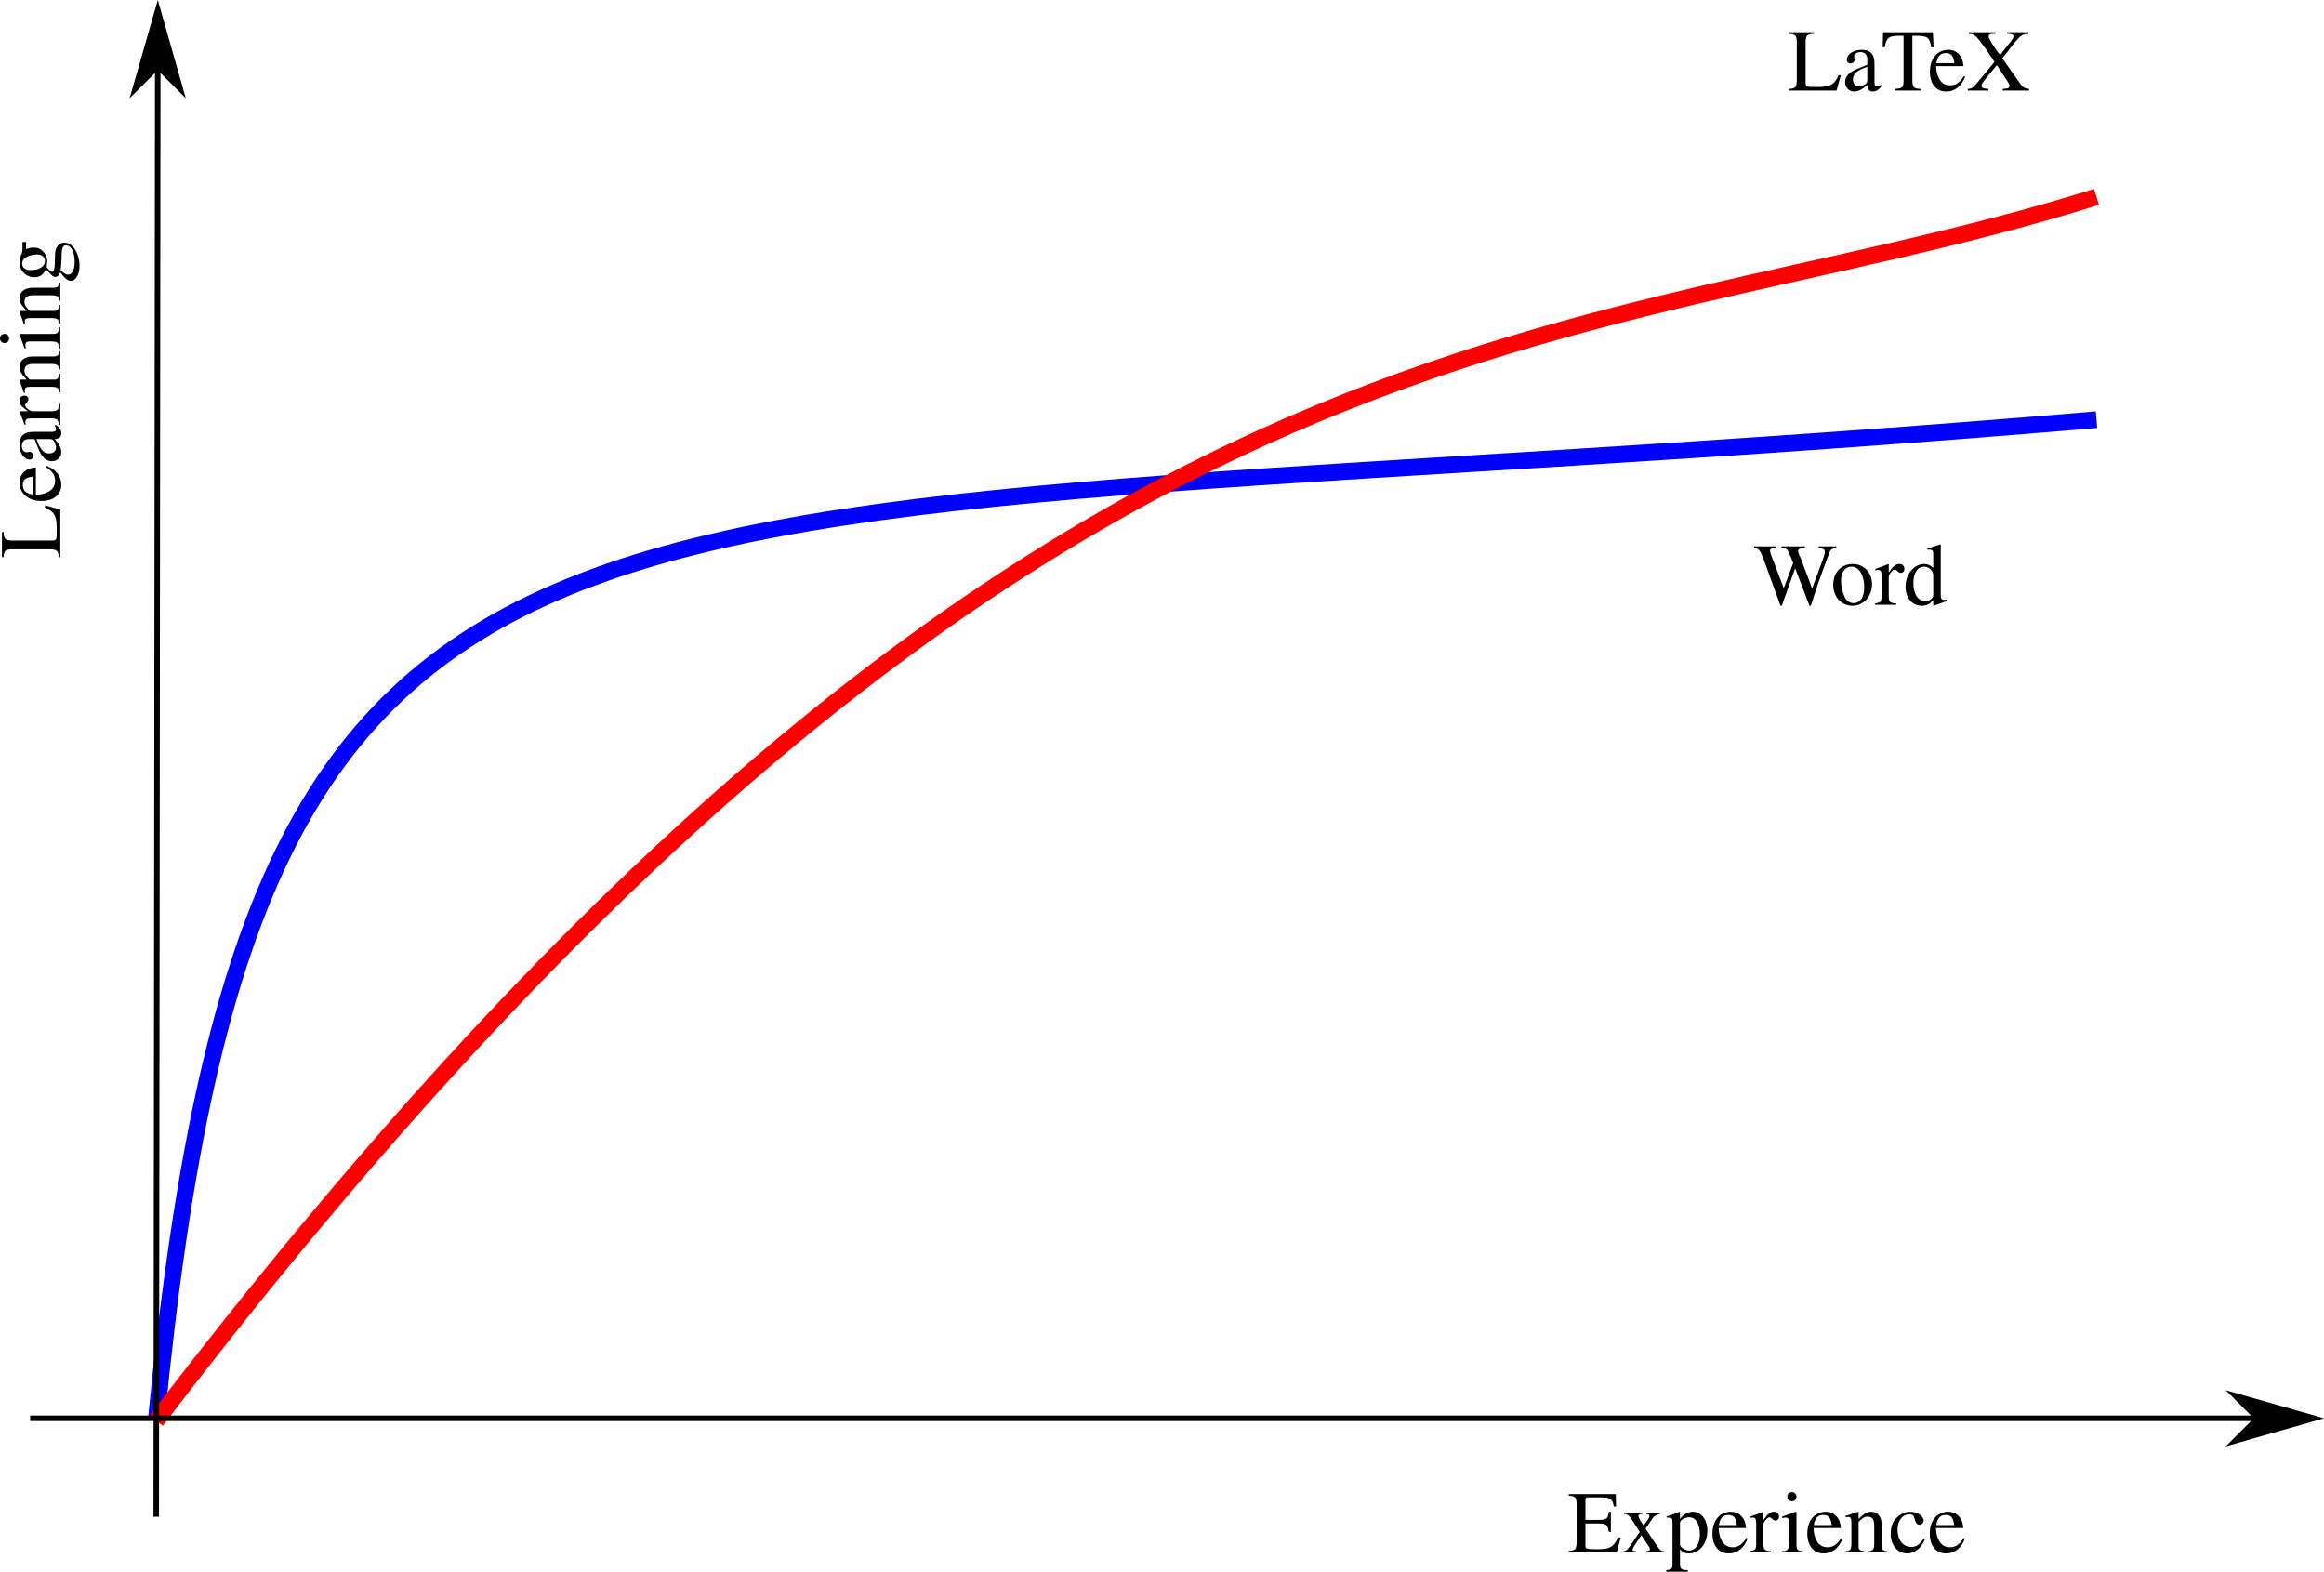
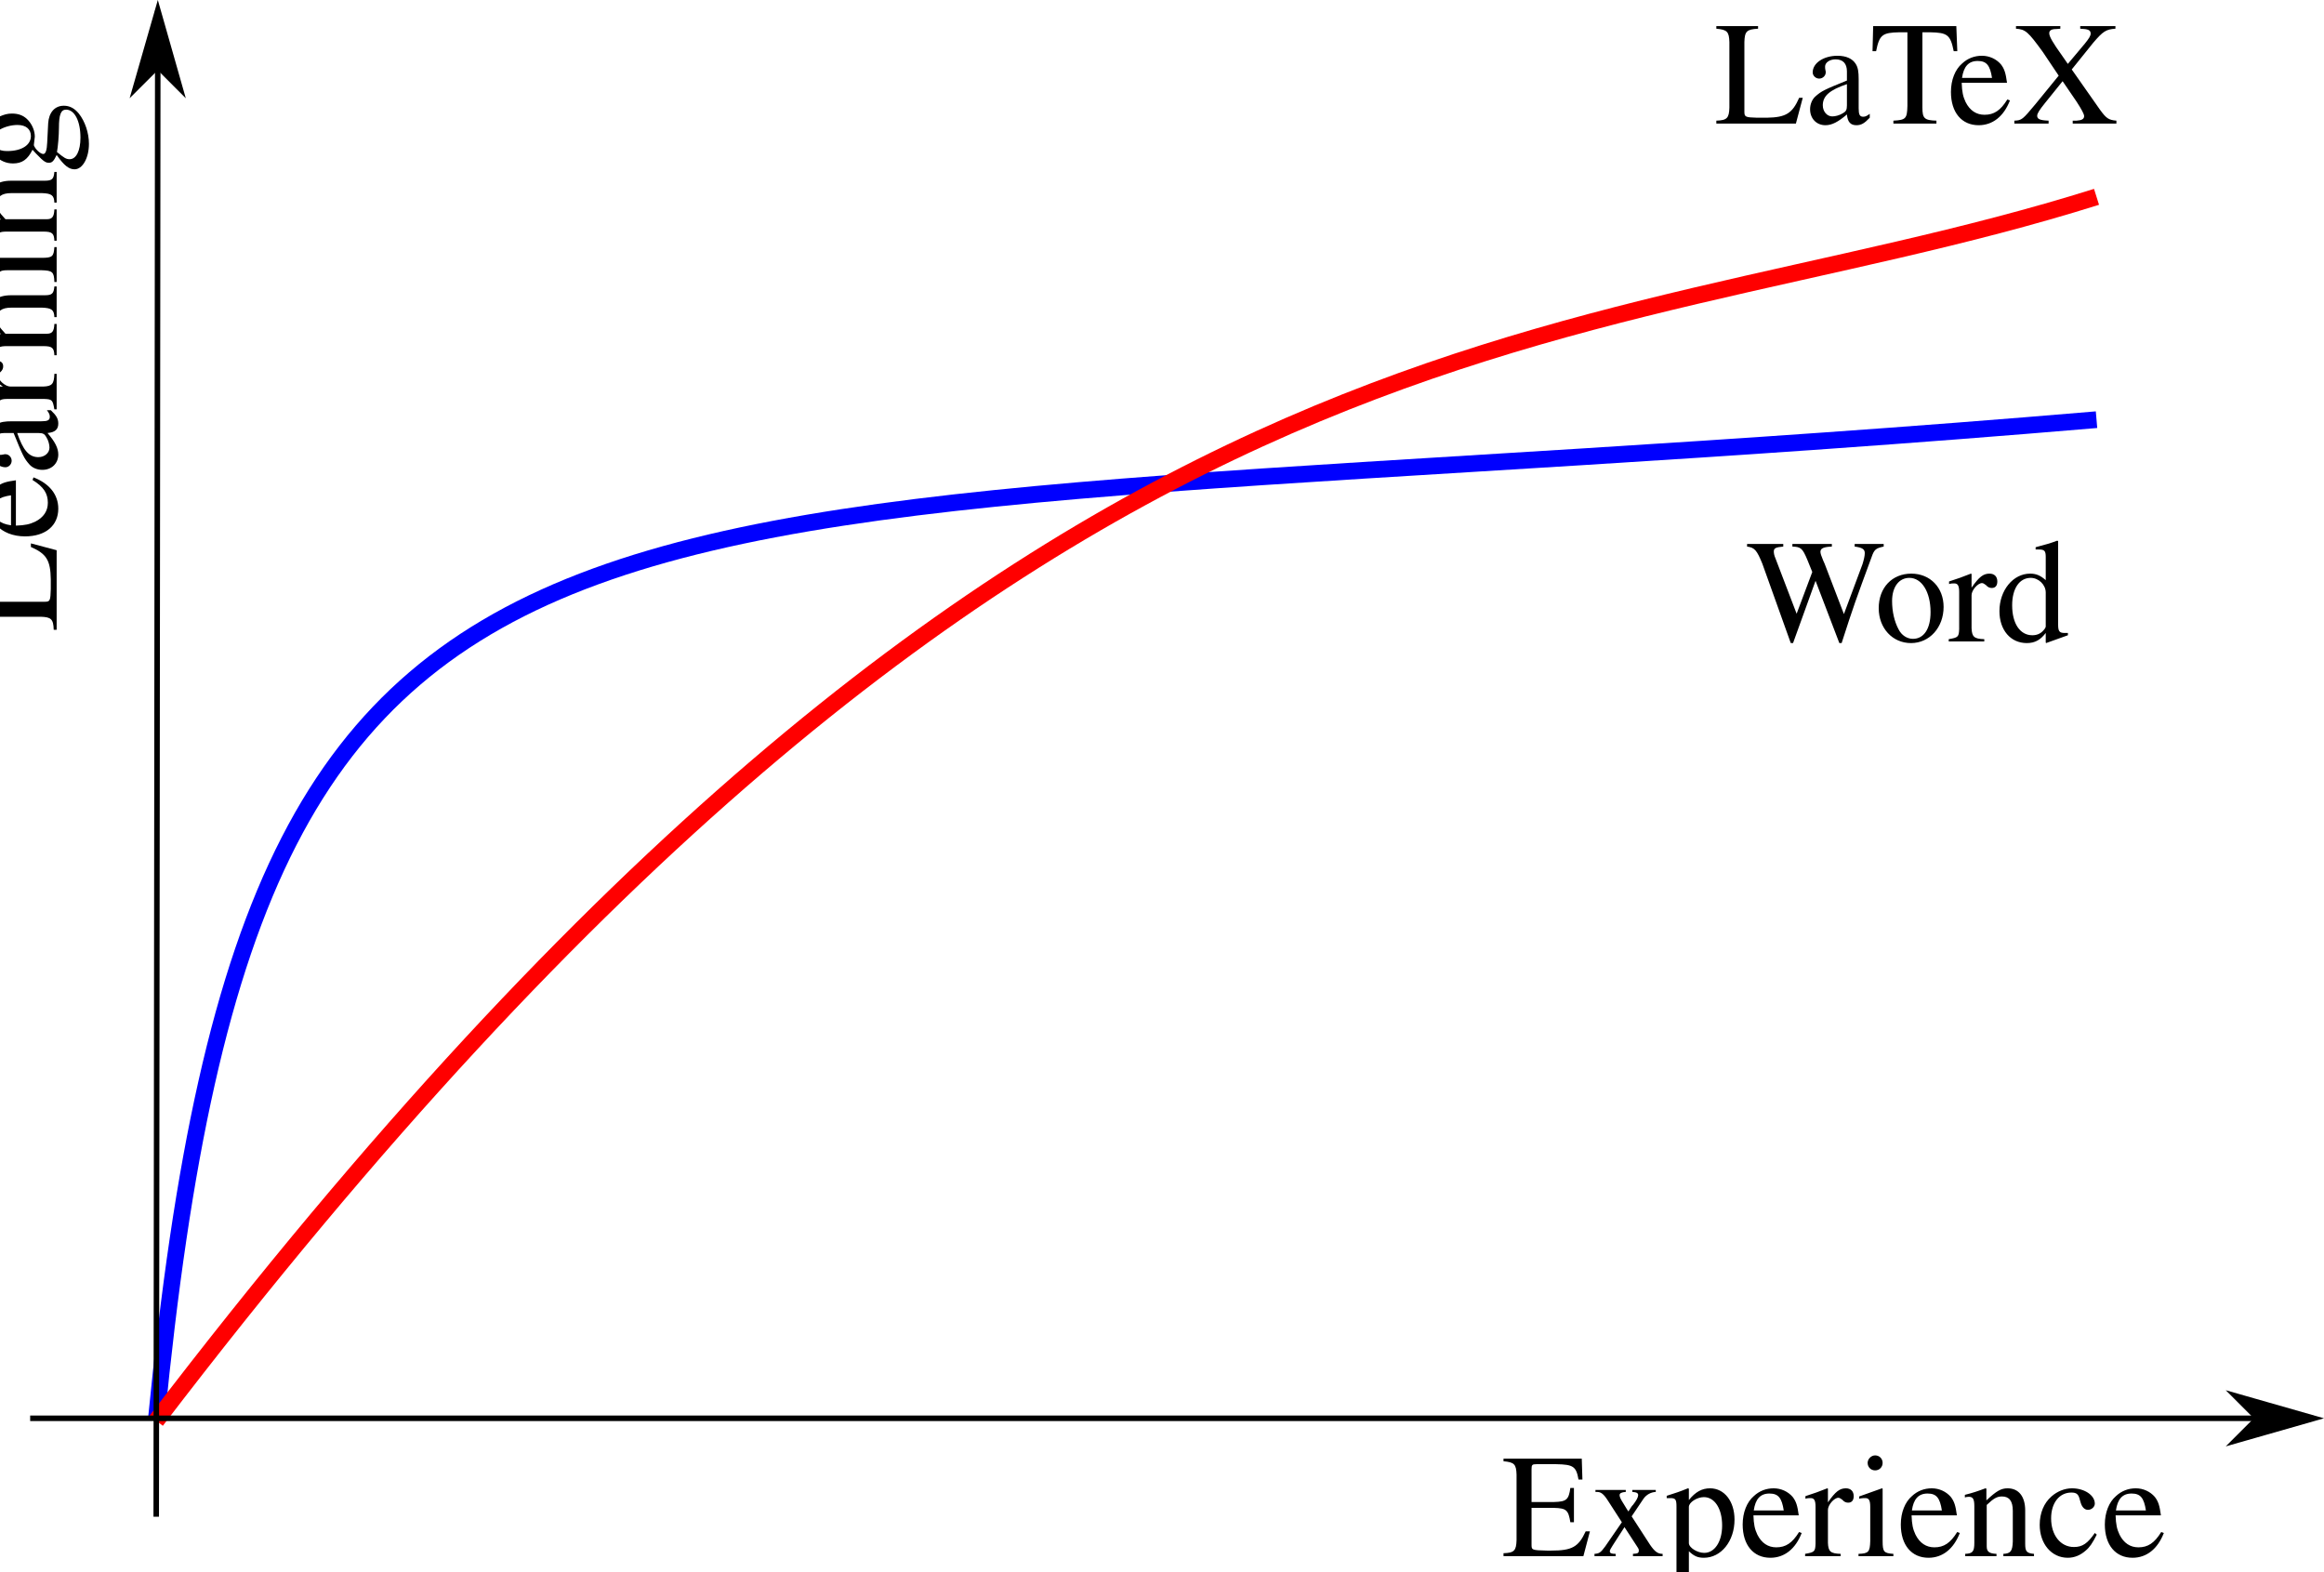
<svg xmlns="http://www.w3.org/2000/svg" width="111.37mm" height="75.314mm" viewBox="0 0 111.37 75.314" version="1.1" id="svg8">
  <defs id="defs2">
    <marker orient="auto" refY="0" refX="0" id="Arrow1Lstart" style="overflow:visible">
      <path id="path823" d="M 0,0 5,-5 -12.5,0 5,5 Z" style="fill:#000000;fill-opacity:1;fill-rule:evenodd;stroke:#000000;stroke-width:1pt;stroke-opacity:1" transform="matrix(0.8,0,0,0.8,10,0)" />
    </marker>
    <marker orient="auto" refY="0" refX="0" id="Arrow1Lend" style="overflow:visible">
      <path id="path826" d="M 0,0 5,-5 -12.5,0 5,5 Z" style="fill:#000000;fill-opacity:1;fill-rule:evenodd;stroke:#000000;stroke-width:1pt;stroke-opacity:1" transform="matrix(-0.8,0,0,-0.8,-10,0)" />
    </marker>
  </defs>
  <g id="layer1" transform="translate(-26.02727,-114.2498)">
    <path style="fill:none;fill-rule:evenodd;stroke:#0000ff;stroke-width:0.8;stroke-linecap:butt;stroke-linejoin:miter;stroke-miterlimit:4;stroke-dasharray:none;stroke-opacity:1" d="m 33.513,182.331 c 4.886,-50.111 20.26,-41.786 92.983,-47.97" id="path815" />
    <path style="fill:none;fill-rule:evenodd;stroke:#ff0000;stroke-width:0.8;stroke-linecap:butt;stroke-linejoin:miter;stroke-miterlimit:4;stroke-dasharray:none;stroke-opacity:1" d="m 33.513,182.331 c 42.18,-55.199 67.817,-50.731 92.983,-58.649" id="path817" />
    <path style="fill:none;fill-rule:evenodd;stroke:#000000;stroke-width:0.265px;stroke-linecap:butt;stroke-linejoin:miter;stroke-opacity:1;marker-start:url(#Arrow1Lstart)" d="m 33.59,114.763 -0.076,72.168" id="path819" />
    <path style="fill:none;fill-rule:evenodd;stroke:#000000;stroke-width:0.265px;stroke-linecap:butt;stroke-linejoin:miter;stroke-opacity:1;marker-end:url(#Arrow1Lend)" d="M 27.473,182.215 H 136.884" id="path821" />
-     <text xml:space="preserve" style="font-style:normal;font-variant:normal;font-weight:normal;font-stretch:normal;font-size:4.233px;line-height:125%;font-family:Times;-inkscape-font-specification:'Times, Normal';font-variant-ligatures:normal;font-variant-caps:normal;font-variant-numeric:normal;font-feature-settings:normal;text-align:start;letter-spacing:0px;word-spacing:0px;writing-mode:lr-tb;text-anchor:start;fill:#000000;fill-opacity:1;stroke:none;stroke-width:0.265px;stroke-linecap:butt;stroke-linejoin:miter;stroke-opacity:1" x="111.712" y="118.59" id="text2119">
-       <tspan id="tspan2117" x="111.712" y="118.59" style="stroke-width:0.265px">LaTeX</tspan>
+     <text xml:space="preserve" style="font-style:normal;font-variant:normal;font-weight:normal;font-stretch:normal;font-size:7.056px;line-height:125%;font-family:Times;-inkscape-font-specification:'Times, Normal';font-variant-ligatures:normal;font-variant-caps:normal;font-variant-numeric:normal;font-feature-settings:normal;text-align:start;letter-spacing:0px;word-spacing:0px;writing-mode:lr-tb;text-anchor:start;fill:#000000;fill-opacity:1;stroke:none;stroke-width:0.265px;stroke-linecap:butt;stroke-linejoin:miter;stroke-opacity:1" x="108.2" y="120.17" id="text2119">
+       <tspan id="tspan2117" x="108.2" y="120.17" style="font-style:normal;font-variant:normal;font-weight:normal;font-stretch:normal;font-size:7.056px;font-family:Times;-inkscape-font-specification:'Times, Normal';font-variant-ligatures:normal;font-variant-caps:normal;font-variant-numeric:normal;font-feature-settings:normal;text-align:start;writing-mode:lr-tb;text-anchor:start;stroke-width:0.265px">LaTeX</tspan>
    </text>
-     <text xml:space="preserve" style="font-style:normal;font-variant:normal;font-weight:normal;font-stretch:normal;font-size:4.233px;line-height:125%;font-family:Times;-inkscape-font-specification:'Times, Normal';font-variant-ligatures:normal;font-variant-caps:normal;font-variant-numeric:normal;font-feature-settings:normal;text-align:start;letter-spacing:0px;word-spacing:0px;writing-mode:lr-tb;text-anchor:start;fill:#000000;fill-opacity:1;stroke:none;stroke-width:0.265px;stroke-linecap:butt;stroke-linejoin:miter;stroke-opacity:1" x="110.069" y="143.232" id="text2123">
-       <tspan id="tspan2121" x="110.069" y="143.232" style="stroke-width:0.265px">Word</tspan>
+     <text xml:space="preserve" style="font-style:normal;font-variant:normal;font-weight:normal;font-stretch:normal;font-size:7.056px;line-height:125%;font-family:Times;-inkscape-font-specification:'Times, Normal';font-variant-ligatures:normal;font-variant-caps:normal;font-variant-numeric:normal;font-feature-settings:normal;text-align:start;letter-spacing:0px;word-spacing:0px;writing-mode:lr-tb;text-anchor:start;fill:#000000;fill-opacity:1;stroke:none;stroke-width:0.265px;stroke-linecap:butt;stroke-linejoin:miter;stroke-opacity:1" x="109.718" y="144.988" id="text2123">
+       <tspan id="tspan2121" x="109.718" y="144.988" style="font-style:normal;font-variant:normal;font-weight:normal;font-stretch:normal;font-size:7.056px;font-family:Times;-inkscape-font-specification:'Times, Normal';font-variant-ligatures:normal;font-variant-caps:normal;font-variant-numeric:normal;font-feature-settings:normal;text-align:start;writing-mode:lr-tb;text-anchor:start;stroke-width:0.265px">Word</tspan>
    </text>
-     <text xml:space="preserve" style="font-style:normal;font-variant:normal;font-weight:normal;font-stretch:normal;font-size:4.233px;line-height:125%;font-family:Times;-inkscape-font-specification:'Times, Normal';font-variant-ligatures:normal;font-variant-caps:normal;font-variant-numeric:normal;font-feature-settings:normal;text-align:start;letter-spacing:0px;word-spacing:0px;writing-mode:lr-tb;text-anchor:start;fill:#000000;fill-opacity:1;stroke:none;stroke-width:0.265px;stroke-linecap:butt;stroke-linejoin:miter;stroke-opacity:1" x="101.16" y="188.645" id="text841">
-       <tspan id="tspan839" x="101.16" y="188.645" style="stroke-width:0.265px">Experience</tspan>
+     <text xml:space="preserve" style="font-style:normal;font-variant:normal;font-weight:normal;font-stretch:normal;font-size:7.056px;line-height:125%;font-family:Times;-inkscape-font-specification:'Times, Normal';font-variant-ligatures:normal;font-variant-caps:normal;font-variant-numeric:normal;font-feature-settings:normal;text-align:start;letter-spacing:0px;word-spacing:0px;writing-mode:lr-tb;text-anchor:start;fill:#000000;fill-opacity:1;stroke:none;stroke-width:0.265px;stroke-linecap:butt;stroke-linejoin:miter;stroke-opacity:1" x="98" y="188.821" id="text841">
+       <tspan id="tspan839" x="98" y="188.821" style="font-style:normal;font-variant:normal;font-weight:normal;font-stretch:normal;font-size:7.056px;font-family:Times;-inkscape-font-specification:'Times, Normal';font-variant-ligatures:normal;font-variant-caps:normal;font-variant-numeric:normal;font-feature-settings:normal;text-align:start;writing-mode:lr-tb;text-anchor:start;stroke-width:0.265px">Experience</tspan>
    </text>
-     <text xml:space="preserve" style="font-style:normal;font-variant:normal;font-weight:normal;font-stretch:normal;font-size:4.233px;line-height:125%;font-family:Times;-inkscape-font-specification:'Times, Normal';font-variant-ligatures:normal;font-variant-caps:normal;font-variant-numeric:normal;font-feature-settings:normal;text-align:start;letter-spacing:0px;word-spacing:0px;writing-mode:lr-tb;text-anchor:start;fill:#000000;fill-opacity:1;stroke:none;stroke-width:0.265px;stroke-linecap:butt;stroke-linejoin:miter;stroke-opacity:1" x="-140.997" y="28.919" id="text845" transform="rotate(-90)">
-       <tspan id="tspan843" x="-140.997" y="28.919" style="stroke-width:0.265px">Learning</tspan>
+     <text xml:space="preserve" style="font-style:normal;font-variant:normal;font-weight:normal;font-stretch:normal;font-size:7.056px;line-height:125%;font-family:Times;-inkscape-font-specification:'Times, Normal';font-variant-ligatures:normal;font-variant-caps:normal;font-variant-numeric:normal;font-feature-settings:normal;text-align:start;letter-spacing:0px;word-spacing:0px;writing-mode:lr-tb;text-anchor:start;fill:#000000;fill-opacity:1;stroke:none;stroke-width:0.265px;stroke-linecap:butt;stroke-linejoin:miter;stroke-opacity:1" x="-144.508" y="28.743" id="text845" transform="rotate(-90)">
+       <tspan id="tspan843" x="-144.508" y="28.743" style="font-style:normal;font-variant:normal;font-weight:normal;font-stretch:normal;font-size:7.056px;font-family:Times;-inkscape-font-specification:'Times, Normal';font-variant-ligatures:normal;font-variant-caps:normal;font-variant-numeric:normal;font-feature-settings:normal;text-align:start;writing-mode:lr-tb;text-anchor:start;stroke-width:0.265px">Learning</tspan>
    </text>
  </g>
</svg>
